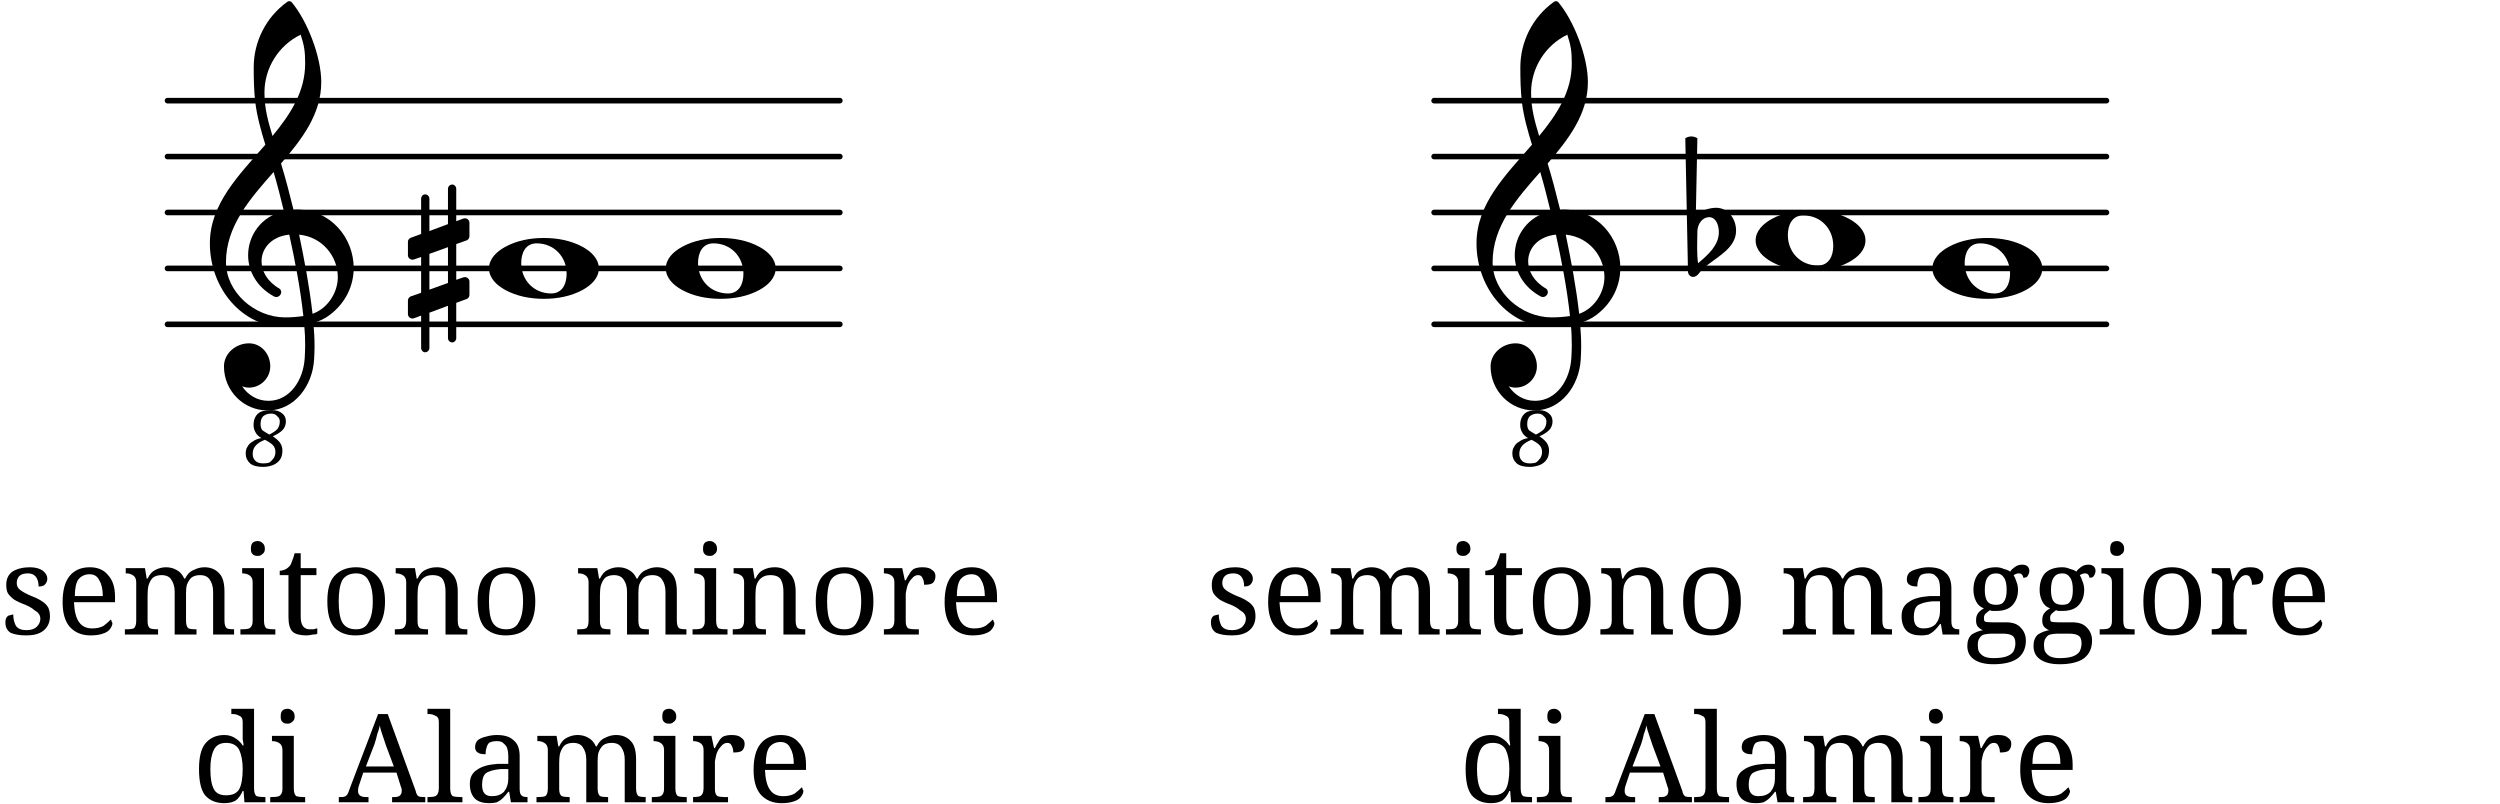
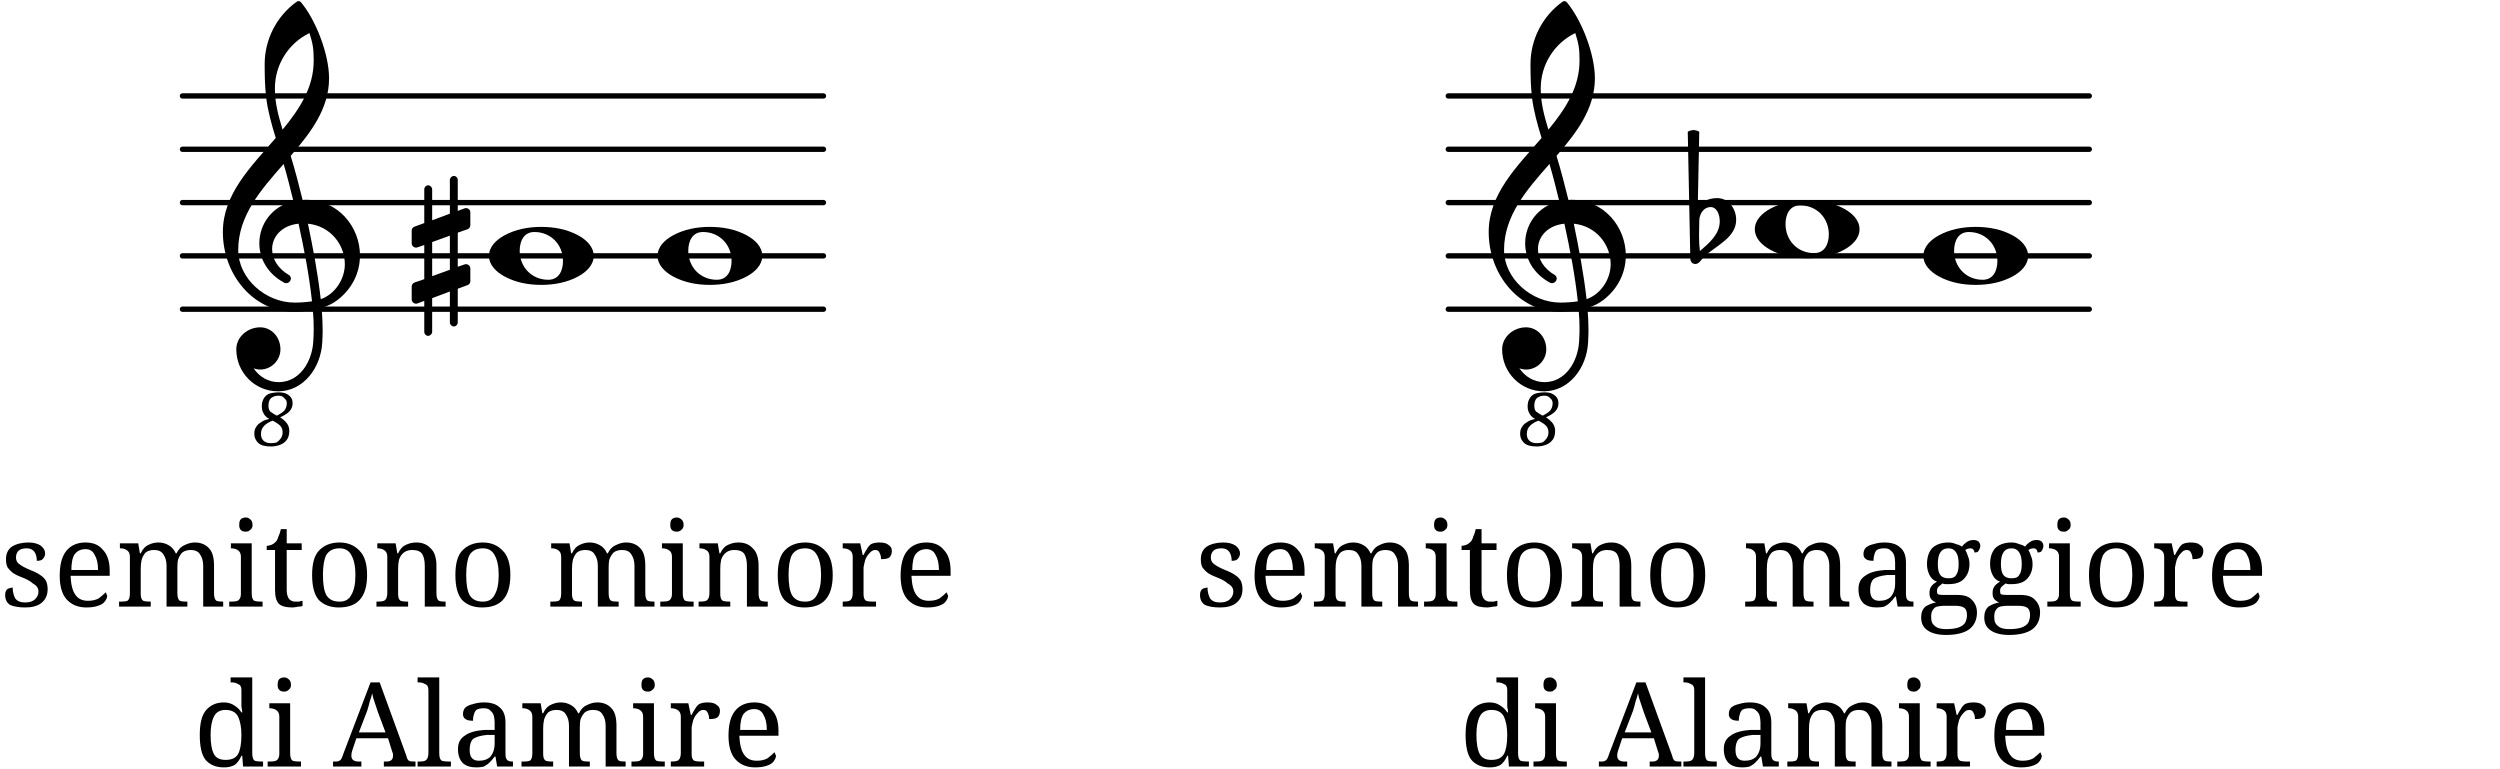
- <svg xmlns="http://www.w3.org/2000/svg" xmlns:xlink="http://www.w3.org/1999/xlink" version="1.2" width="78.56mm" height="25.25mm" viewBox="0 -0 44.704 14.37">
+ <svg xmlns="http://www.w3.org/2000/svg" xmlns:xlink="http://www.w3.org/1999/xlink" version="1.2" width="82.40mm" height="25.32mm" viewBox="0 -0 46.889 14.41">
  <style type="text/css">

tspan { white-space: pre; }

</style>
-   <g transform="translate(2.9427, 5.8)">
+   <g transform="translate(3.3695, 5.8)">
    <line stroke-linejoin="round" stroke-linecap="round" stroke-width="0.1" stroke="currentColor" x1="0.05" y1="0" x2="12.074" y2="0" />
  </g>
-   <g transform="translate(2.9427, 4.8)">
+   <g transform="translate(3.3695, 4.8)">
    <line stroke-linejoin="round" stroke-linecap="round" stroke-width="0.1" stroke="currentColor" x1="0.05" y1="0" x2="12.074" y2="0" />
  </g>
-   <g transform="translate(2.9427, 3.8)">
+   <g transform="translate(3.3695, 3.8)">
    <line stroke-linejoin="round" stroke-linecap="round" stroke-width="0.1" stroke="currentColor" x1="0.05" y1="0" x2="12.074" y2="0" />
  </g>
-   <g transform="translate(2.9427, 2.8)">
+   <g transform="translate(3.3695, 2.8)">
    <line stroke-linejoin="round" stroke-linecap="round" stroke-width="0.1" stroke="currentColor" x1="0.05" y1="0" x2="12.074" y2="0" />
  </g>
-   <g transform="translate(2.9427, 1.8)">
+   <g transform="translate(3.3695, 1.8)">
    <line stroke-linejoin="round" stroke-linecap="round" stroke-width="0.1" stroke="currentColor" x1="0.05" y1="0" x2="12.074" y2="0" />
  </g>
  <a style="color:inherit;" xlink:href="textedit:///home/johannes/common-lisp/setzkasten/lilypond-export/b5-c4-m2-c.ly:41:50:51">
-     <g transform="translate(11.9047, 4.8)">
+     <g transform="translate(12.3315, 4.8)">
      <path transform="scale(0.004, -0.004)" d="M213 112c-50 0 -69 -43 -69 -88c0 -77 57 -136 134 -136c50 0 69 43 69 88c0 77 -57 136 -134 136zM491 0c0 -43 -34 -75 -72 -96c-53 -29 -114 -40 -174 -40s-120 11 -173 40c-38 21 -72 53 -72 96s34 75 72 96c53 29 113 40 173 40s121 -11 174 -40 c38 -21 72 -53 72 -96z" fill="currentColor" />
    </g>
  </a>
-   <g transform="translate(7.2927, 4.8)">
+   <g transform="translate(7.7195, 4.8)">
    <path transform="scale(0.004, -0.004)" d="M216 -312c0 -10 -8 -19 -18 -19s-19 9 -19 19v145l-83 -31v-158c0 -10 -9 -19 -19 -19s-18 9 -18 19v145l-32 -12c-2 -1 -5 -1 -7 -1c-11 0 -20 9 -20 20v60c0 8 5 16 13 19l46 16v160l-32 -11c-2 -1 -5 -1 -7 -1c-11 0 -20 9 -20 20v60c0 8 5 15 13 18l46 17v158 c0 10 8 19 18 19s19 -9 19 -19v-145l83 31v158c0 10 9 19 19 19s18 -9 18 -19v-145l32 12c2 1 5 1 7 1c11 0 20 -9 20 -20v-60c0 -8 -5 -16 -13 -19l-46 -16v-160l32 11c2 1 5 1 7 1c11 0 20 -9 20 -20v-60c0 -8 -5 -15 -13 -18l-46 -17v-158zM96 65v-160l83 30v160z" fill="currentColor" />
  </g>
  <a style="color:inherit;" xlink:href="textedit:///home/johannes/common-lisp/setzkasten/lilypond-export/b5-c4-m2-c.ly:39:16:17">
</a>
-   <g transform="translate(4.376, 8.334)">
+   <g transform="translate(4.7516, 8.3595)">
    <text font-family="serif" font-style="italic" font-size="1.386" text-anchor="start" fill="currentColor">
      <tspan>8</tspan>
    </text>
  </g>
-   <g transform="translate(3.7427, 4.8)">
+   <g transform="translate(4.1695, 4.8)">
    <path transform="scale(0.004, -0.004)" d="M266 -635h-6c-108 0 -195 88 -195 197c0 58 53 103 112 103c54 0 95 -47 95 -103c0 -52 -43 -95 -95 -95c-11 0 -21 2 -31 6c26 -39 68 -65 117 -65h4zM461 -203c68 24 113 95 113 164c0 90 -66 179 -173 190c24 -116 46 -231 60 -354zM74 28c0 -135 129 -247 264 -247 c28 0 55 2 82 6c-14 127 -37 245 -63 364c-79 -8 -124 -61 -124 -119c0 -44 25 -91 81 -123c5 -5 7 -10 7 -15c0 -11 -10 -22 -22 -22c-3 0 -6 1 -9 2c-80 43 -117 115 -117 185c0 88 58 174 160 197c-14 58 -29 117 -46 175c-107 -121 -213 -243 -213 -403zM335 -262 c-188 0 -333 172 -333 374c0 177 131 306 248 441c-19 62 -37 125 -45 190c-6 52 -7 104 -7 156c0 115 55 224 149 292c6 5 14 5 20 0c71 -84 133 -245 133 -358c0 -143 -86 -255 -180 -364c21 -68 39 -138 56 -207c4 0 9 1 13 1c155 0 256 -128 256 -261 c0 -76 -33 -154 -107 -210c-22 -17 -47 -28 -73 -36c3 -35 5 -70 5 -105c0 -19 -1 -39 -2 -58c-7 -119 -88 -225 -202 -228l1 43c93 2 153 92 159 191c1 18 2 37 2 55c0 31 -1 61 -4 92c-29 -5 -58 -8 -89 -8zM428 916c0 55 -4 79 -20 129c-99 -48 -162 -149 -162 -259 c0 -74 18 -133 36 -194c80 97 146 198 146 324z" fill="currentColor" />
  </g>
  <a style="color:inherit;" xlink:href="textedit:///home/johannes/common-lisp/setzkasten/lilypond-export/b5-c4-m2-c.ly:41:43:44">
-     <g transform="translate(8.7427, 4.8)">
+     <g transform="translate(9.1695, 4.8)">
      <path transform="scale(0.004, -0.004)" d="M213 112c-50 0 -69 -43 -69 -88c0 -77 57 -136 134 -136c50 0 69 43 69 88c0 77 -57 136 -134 136zM491 0c0 -43 -34 -75 -72 -96c-53 -29 -114 -40 -174 -40s-120 11 -173 40c-38 21 -72 53 -72 96s34 75 72 96c53 29 113 40 173 40s121 -11 174 -40 c38 -21 72 -53 72 -96z" fill="currentColor" />
    </g>
  </a>
-   <g transform="translate(0, 11.3478)">
+   <g transform="translate(0, 11.3791)">
    <text font-family="serif" font-size="2.2" text-anchor="start" fill="currentColor">
      <tspan>semitono minore</tspan>
    </text>
  </g>
-   <g transform="translate(3.4314, 14.3478)">
+   <g transform="translate(3.6192, 14.3791)">
    <text font-family="serif" font-size="2.2" text-anchor="start" fill="currentColor">
      <tspan>di Alamire</tspan>
    </text>
  </g>
-   <g transform="translate(25.5947, 5.8)">
+   <g transform="translate(27.114, 5.8)">
    <line stroke-linejoin="round" stroke-linecap="round" stroke-width="0.1" stroke="currentColor" x1="0.05" y1="0" x2="12.074" y2="0" />
  </g>
-   <g transform="translate(25.5947, 4.8)">
+   <g transform="translate(27.114, 4.8)">
    <line stroke-linejoin="round" stroke-linecap="round" stroke-width="0.1" stroke="currentColor" x1="0.05" y1="0" x2="12.074" y2="0" />
  </g>
-   <g transform="translate(25.5947, 3.8)">
+   <g transform="translate(27.114, 3.8)">
    <line stroke-linejoin="round" stroke-linecap="round" stroke-width="0.1" stroke="currentColor" x1="0.05" y1="0" x2="12.074" y2="0" />
  </g>
-   <g transform="translate(25.5947, 2.8)">
+   <g transform="translate(27.114, 2.8)">
    <line stroke-linejoin="round" stroke-linecap="round" stroke-width="0.1" stroke="currentColor" x1="0.05" y1="0" x2="12.074" y2="0" />
  </g>
-   <g transform="translate(25.5947, 1.8)">
+   <g transform="translate(27.114, 1.8)">
    <line stroke-linejoin="round" stroke-linecap="round" stroke-width="0.1" stroke="currentColor" x1="0.05" y1="0" x2="12.074" y2="0" />
  </g>
  <a style="color:inherit;" xlink:href="textedit:///home/johannes/common-lisp/setzkasten/lilypond-export/b5-c4-m2-c.ly:78:49:50">
-     <g transform="translate(34.5567, 4.8)">
+     <g transform="translate(36.076, 4.8)">
      <path transform="scale(0.004, -0.004)" d="M213 112c-50 0 -69 -43 -69 -88c0 -77 57 -136 134 -136c50 0 69 43 69 88c0 77 -57 136 -134 136zM491 0c0 -43 -34 -75 -72 -96c-53 -29 -114 -40 -174 -40s-120 11 -173 40c-38 21 -72 53 -72 96s34 75 72 96c53 29 113 40 173 40s121 -11 174 -40 c38 -21 72 -53 72 -96z" fill="currentColor" />
    </g>
  </a>
-   <g transform="translate(30.2447, 4.3)">
+   <g transform="translate(31.764, 4.3)">
    <path transform="scale(0.004, -0.004)" d="M27 41l-1 -66v-11c0 -22 1 -44 4 -66c45 38 93 80 93 139c0 33 -14 67 -43 67c-31 0 -52 -30 -53 -63zM-15 -138l-12 595c8 5 18 8 27 8s19 -3 27 -8l-7 -345c25 21 58 34 91 34c52 0 89 -48 89 -102c0 -80 -86 -117 -147 -169c-15 -13 -24 -38 -45 -38 c-13 0 -23 11 -23 25z" fill="currentColor" />
  </g>
  <a style="color:inherit;" xlink:href="textedit:///home/johannes/common-lisp/setzkasten/lilypond-export/b5-c4-m2-c.ly:76:16:17">
</a>
-   <g transform="translate(27.028, 8.334)">
+   <g transform="translate(28.4962, 8.3595)">
    <text font-family="serif" font-style="italic" font-size="1.386" text-anchor="start" fill="currentColor">
      <tspan>8</tspan>
    </text>
  </g>
-   <g transform="translate(26.3947, 4.8)">
+   <g transform="translate(27.914, 4.8)">
    <path transform="scale(0.004, -0.004)" d="M266 -635h-6c-108 0 -195 88 -195 197c0 58 53 103 112 103c54 0 95 -47 95 -103c0 -52 -43 -95 -95 -95c-11 0 -21 2 -31 6c26 -39 68 -65 117 -65h4zM461 -203c68 24 113 95 113 164c0 90 -66 179 -173 190c24 -116 46 -231 60 -354zM74 28c0 -135 129 -247 264 -247 c28 0 55 2 82 6c-14 127 -37 245 -63 364c-79 -8 -124 -61 -124 -119c0 -44 25 -91 81 -123c5 -5 7 -10 7 -15c0 -11 -10 -22 -22 -22c-3 0 -6 1 -9 2c-80 43 -117 115 -117 185c0 88 58 174 160 197c-14 58 -29 117 -46 175c-107 -121 -213 -243 -213 -403zM335 -262 c-188 0 -333 172 -333 374c0 177 131 306 248 441c-19 62 -37 125 -45 190c-6 52 -7 104 -7 156c0 115 55 224 149 292c6 5 14 5 20 0c71 -84 133 -245 133 -358c0 -143 -86 -255 -180 -364c21 -68 39 -138 56 -207c4 0 9 1 13 1c155 0 256 -128 256 -261 c0 -76 -33 -154 -107 -210c-22 -17 -47 -28 -73 -36c3 -35 5 -70 5 -105c0 -19 -1 -39 -2 -58c-7 -119 -88 -225 -202 -228l1 43c93 2 153 92 159 191c1 18 2 37 2 55c0 31 -1 61 -4 92c-29 -5 -58 -8 -89 -8zM428 916c0 55 -4 79 -20 129c-99 -48 -162 -149 -162 -259 c0 -74 18 -133 36 -194c80 97 146 198 146 324z" fill="currentColor" />
  </g>
  <a style="color:inherit;" xlink:href="textedit:///home/johannes/common-lisp/setzkasten/lilypond-export/b5-c4-m2-c.ly:78:43:44">
-     <g transform="translate(31.3947, 4.3)">
+     <g transform="translate(32.914, 4.3)">
      <path transform="scale(0.004, -0.004)" d="M213 112c-50 0 -69 -43 -69 -88c0 -77 57 -136 134 -136c50 0 69 43 69 88c0 77 -57 136 -134 136zM491 0c0 -43 -34 -75 -72 -96c-53 -29 -114 -40 -174 -40s-120 11 -173 40c-38 21 -72 53 -72 96s34 75 72 96c53 29 113 40 173 40s121 -11 174 -40 c38 -21 72 -53 72 -96z" fill="currentColor" />
    </g>
  </a>
-   <g transform="translate(21.5594, 11.3478)">
+   <g transform="translate(22.413, 11.3791)">
    <text font-family="serif" font-size="2.2" text-anchor="start" fill="currentColor">
      <tspan>semitono maggiore</tspan>
    </text>
  </g>
-   <g transform="translate(26.0834, 14.3478)">
+   <g transform="translate(27.3637, 14.3791)">
    <text font-family="serif" font-size="2.2" text-anchor="start" fill="currentColor">
      <tspan>di Alamire</tspan>
    </text>
  </g>
</svg>
